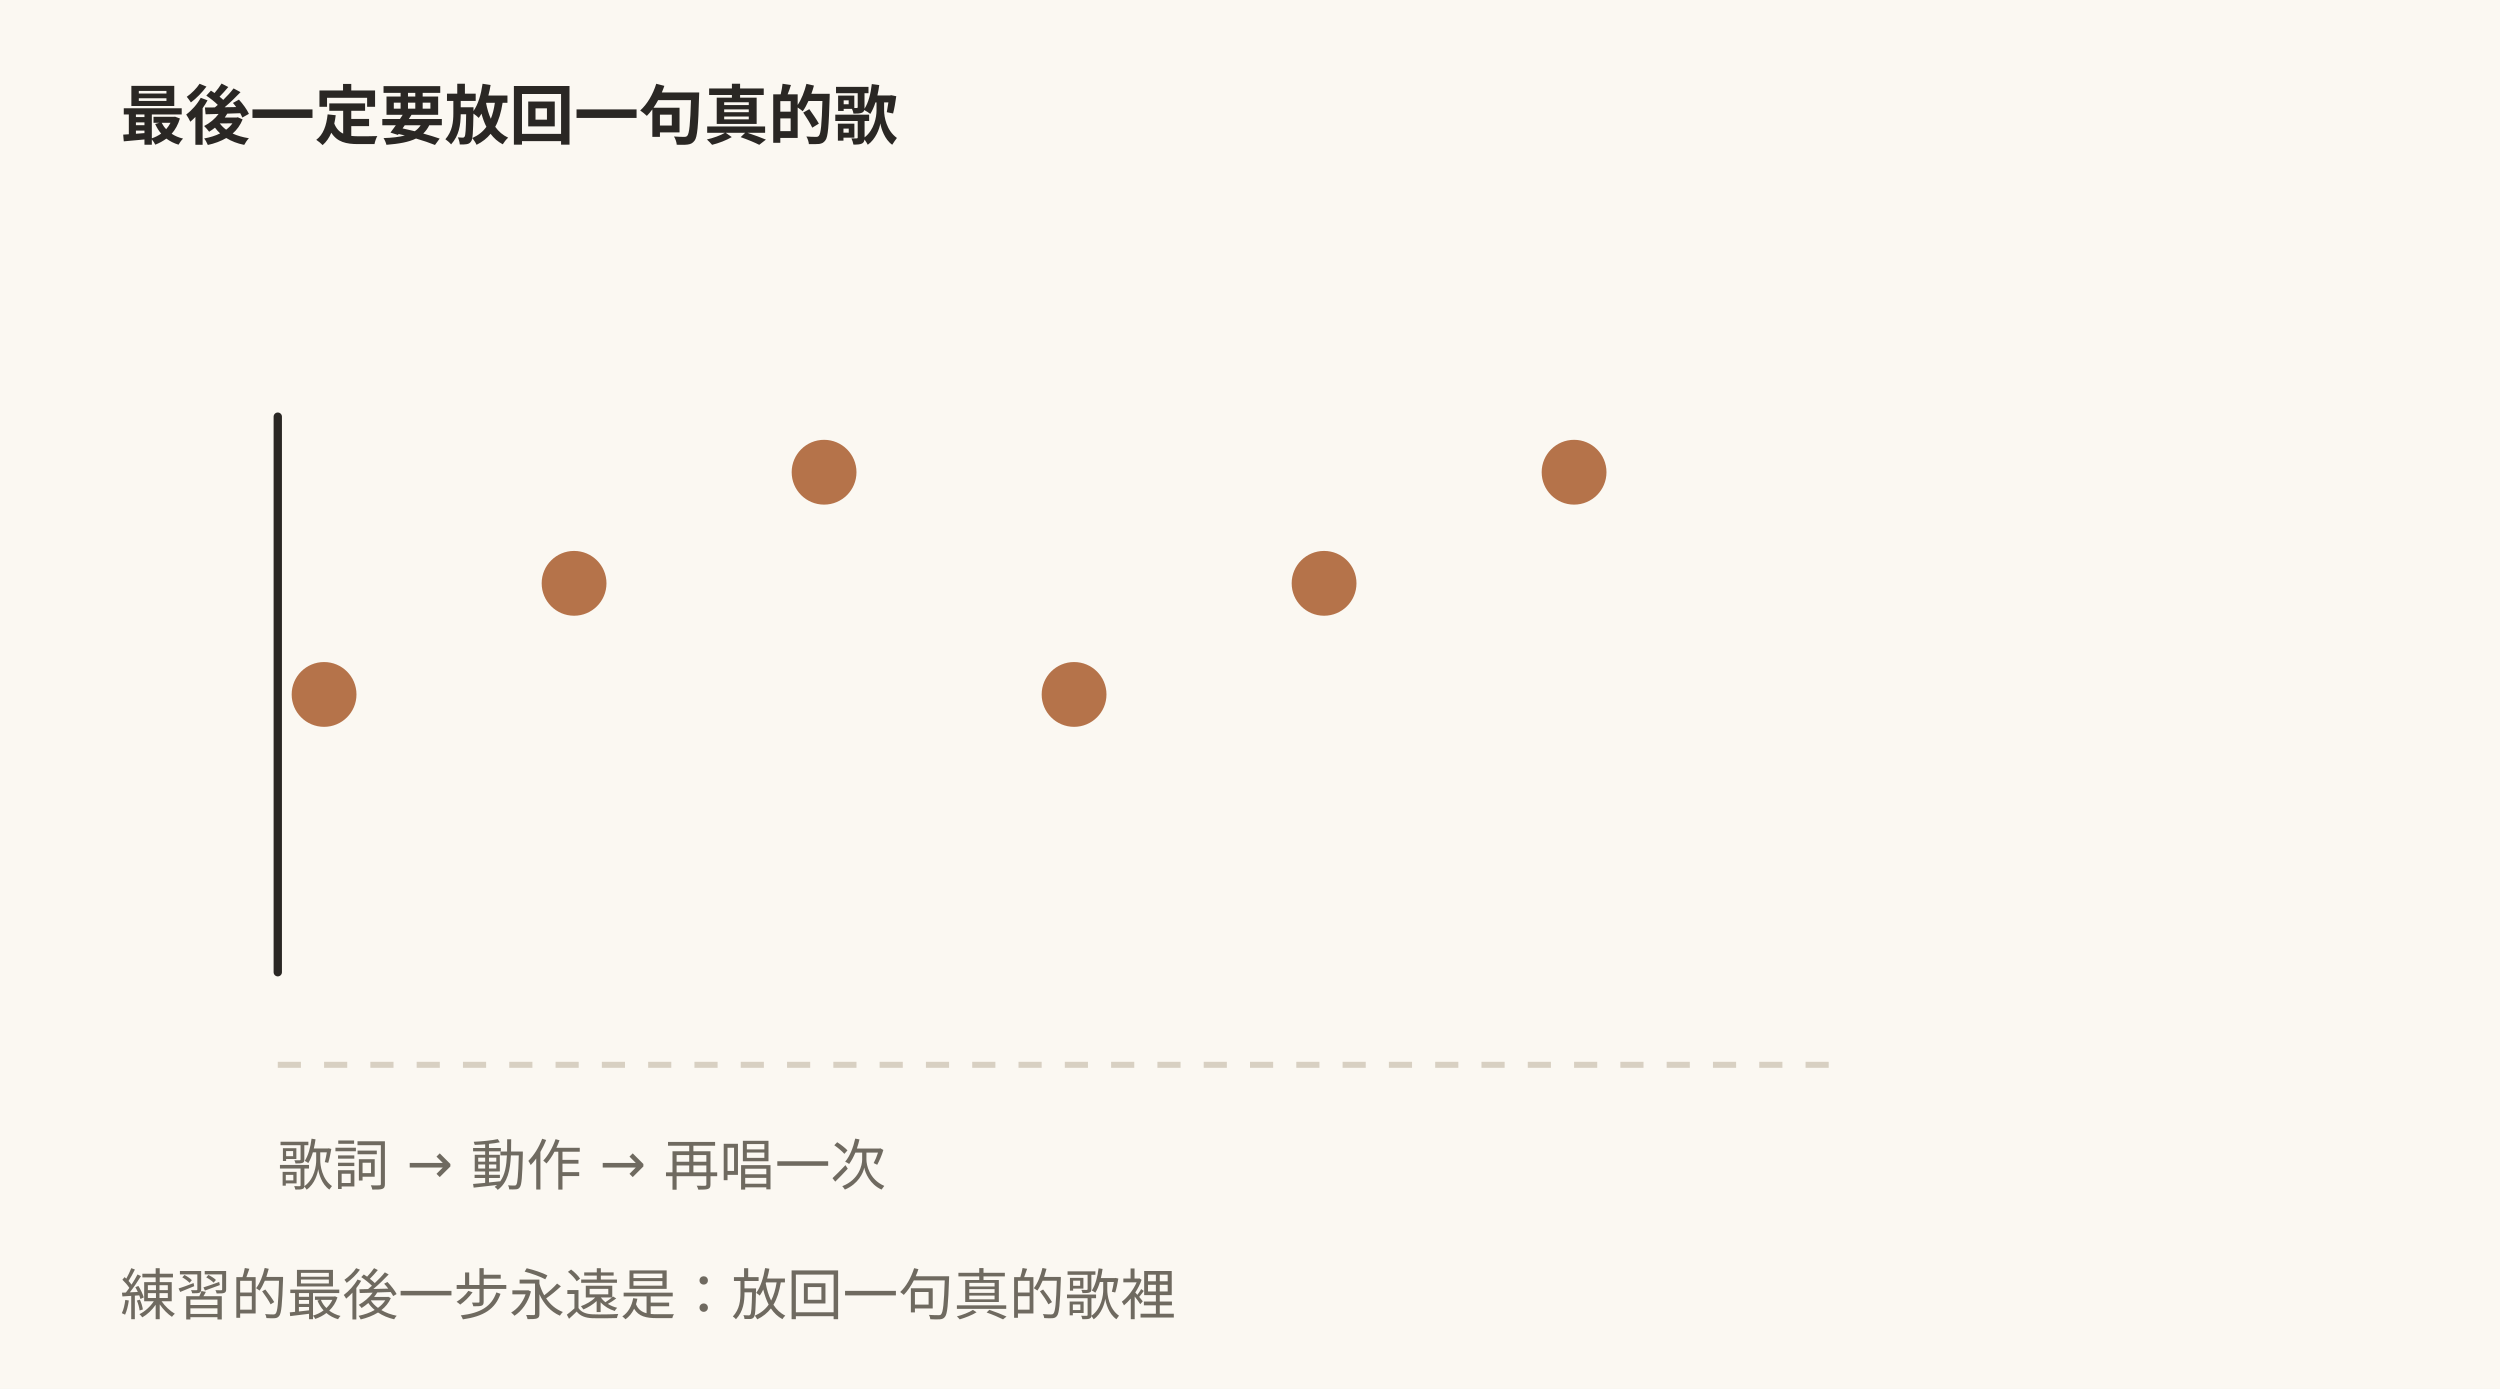
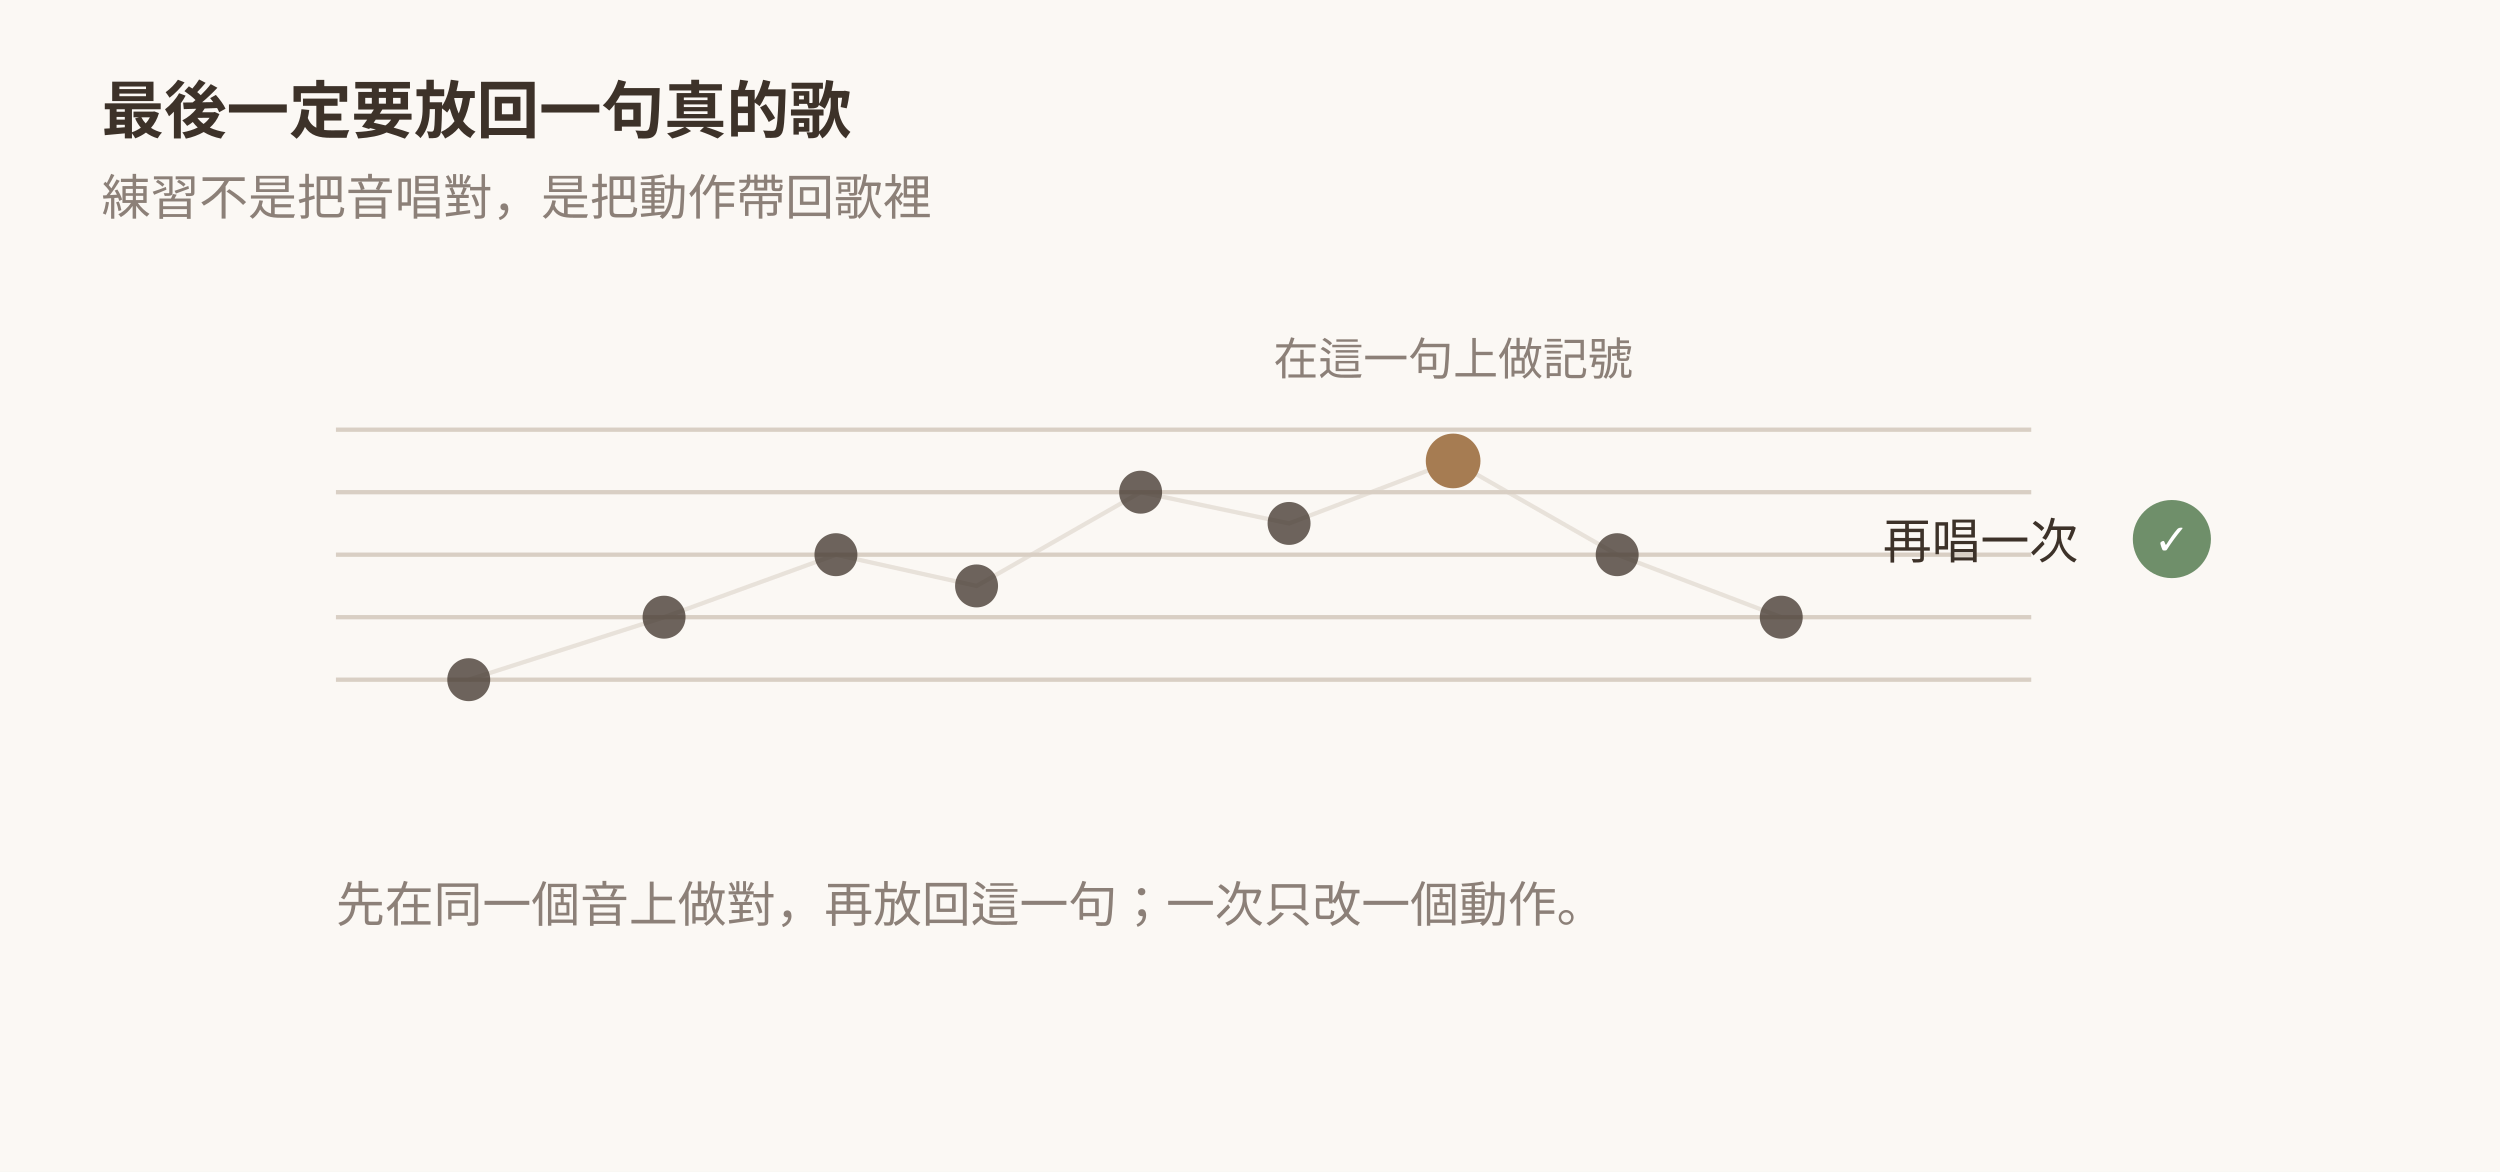
- <svg xmlns="http://www.w3.org/2000/svg" viewBox="0 0 540 300" role="img" aria-label="最後一定要放回一句真的歌">
-   <rect width="540" height="300" fill="#fbf8f2" />
+ <svg xmlns="http://www.w3.org/2000/svg" viewBox="0 0 640 300" role="img" aria-label="最後一定要放回一句真的歌">
+   <rect width="640" height="300" fill="#FBF8F4" />
  <style>
-     .out   { fill: none; stroke: #2a2724; stroke-width: 1.8; stroke-linejoin: round; stroke-linecap: round; }
-     .lead  { fill: none; stroke: #2a2724; stroke-width: .9; }
-     .dot   { fill: #2a2724; }
-     .skin  { fill: #f1e0d6; stroke: #2a2724; stroke-width: 1.8; }
-     .muc   { fill: #e2a99b; stroke: #cb8f82; stroke-width: 1.2; }
-     .muc2  { fill: #cb8f82; stroke: #2a2724; stroke-width: 1.4; }
-     .cart  { fill: #d5d5c2; stroke: #2a2724; stroke-width: 1.5; }
-     .bone  { fill: #ece6d8; stroke: #2a2724; stroke-width: 1.4; }
-     .air   { fill: #d5e5e7; stroke: #2a2724; stroke-width: 1.3; }
-     .fold  { fill: #f6f3ea; stroke: #c9c1ac; stroke-width: 1.6; }
-     .musc  { fill: #cf8f88; stroke: #2a2724; stroke-width: 1.1; }
-     .hl    { fill: #b5734a; fill-opacity: .22; stroke: #b5734a; stroke-width: 1.7; }
-     .hl2   { fill: #7d9b76; fill-opacity: .22; stroke: #7d9b76; stroke-width: 1.7; }
-     .ink   { fill: none; stroke: #2a2724; stroke-width: 1.8; stroke-linejoin: round; stroke-linecap: round; }
-     .ave   { fill: none; stroke: #b5734a; stroke-width: 2.2; stroke-linejoin: round; stroke-linecap: round; }
-     .ave2  { fill: none; stroke: #7d9b76; stroke-width: 2.2; stroke-linejoin: round; stroke-linecap: round; }
-     .thin  { fill: none; stroke: #d8d0c2; stroke-width: 1.3; stroke-dasharray: 5 5; }
-     .lbl   { font-family: 'Noto Sans TC','PingFang TC',system-ui,sans-serif; font-size: 14px; fill: #2a2724; }
-     .lbl-s { font-family: 'Noto Sans TC','PingFang TC',system-ui,sans-serif; font-size: 12px; fill: #6f6a60; }
-     .lbl-b { font-family: 'Noto Sans TC','PingFang TC',system-ui,sans-serif; font-size: 14px; fill: #2a2724; font-weight: 700; }
+     .t   { font-family: 'Noto Sans TC','PingFang TC','Microsoft JhengHei',system-ui,sans-serif; fill: #3D3229; }
+     .tb  { font-family: 'Noto Sans TC','PingFang TC','Microsoft JhengHei',system-ui,sans-serif; fill: #3D3229; font-weight: 700; }
+     .ts  { font-family: 'Noto Sans TC','PingFang TC','Microsoft JhengHei',system-ui,sans-serif; fill: #8C8078; }
+     .num { font-family: 'Noto Sans TC','PingFang TC','Microsoft JhengHei',system-ui,sans-serif; fill: #FFFFFF; font-weight: 700; font-size: 11px; }
+     .ink { fill: none; stroke: #3D3229; stroke-width: 1.6; stroke-linejoin: round; stroke-linecap: round; }
+     .thin{ fill: none; stroke: #D9CFC4; stroke-width: 1.1; }
+     .dash{ fill: none; stroke: #D9CFC4; stroke-width: 1.1; stroke-dasharray: 4 5; }
+     .lead{ fill: none; stroke: #8C8078; stroke-width: 1; }
+     .acc { fill: none; stroke: #A67C52; stroke-width: 2; stroke-linejoin: round; stroke-linecap: round; }
+     .blue{ fill: none; stroke: #6B8FBF; stroke-width: 2; stroke-linejoin: round; stroke-linecap: round; }
+     .green{ fill: none; stroke: #6F8F6A; stroke-width: 2; stroke-linejoin: round; stroke-linecap: round; }
+     .red { fill: none; stroke: #B0563F; stroke-width: 2; stroke-linejoin: round; stroke-linecap: round; }
+     .dot { fill: #3D3229; }
  </style>
-   <text class="lbl-b" x="26" y="30">最後一定要放回一句真的歌</text>
-   <path class="grid" d="M60 90 L400 90" />
-   <path class="ink" d="M60 90 L60 210" />
-   <circle cx="70" cy="150" r="7" fill="#b5734a" />
-   <circle cx="124" cy="126" r="7" fill="#b5734a" />
-   <circle cx="178" cy="102" r="7" fill="#b5734a" />
-   <circle cx="232" cy="150" r="7" fill="#b5734a" />
-   <circle cx="286" cy="126" r="7" fill="#b5734a" />
-   <circle cx="340" cy="102" r="7" fill="#b5734a" />
-   <path class="thin" d="M60 230 L400 230" />
-   <text class="lbl-s" x="60" y="256">歌詞 → 動作 → 再唱一次</text>
-   <text class="lbl-s" x="26" y="284">練習的最後一步永遠是：放回一句真的歌裡</text>
+   <text x="26" y="34" class="tb" font-size="16">最後一定要放回一句真的歌</text>
+   <text x="26" y="55" class="ts" font-size="12.5">練習不是把音唱對，是把動作帶回歌裡</text>
+   <path d="M86 110 L520 110" class="thin" stroke-width=".9" />
+   <path d="M86 126 L520 126" class="thin" stroke-width=".9" />
+   <path d="M86 142 L520 142" class="thin" stroke-width=".9" />
+   <path d="M86 158 L520 158" class="thin" stroke-width=".9" />
+   <path d="M86 174 L520 174" class="thin" stroke-width=".9" />
+   <path d="M120 174 L170 158 L214 142 L250 150 L292 126 L330 134 L372 118 L414 142 L456 158" class="thin" stroke="#A67C52" stroke-width="1.6" opacity="0.55" />
+   <circle cx="120" cy="174" r="5.5" fill="#3D3229" opacity="0.75" />
+   <circle cx="170" cy="158" r="5.5" fill="#3D3229" opacity="0.75" />
+   <circle cx="214" cy="142" r="5.5" fill="#3D3229" opacity="0.75" />
+   <circle cx="250" cy="150" r="5.5" fill="#3D3229" opacity="0.75" />
+   <circle cx="292" cy="126" r="5.5" fill="#3D3229" opacity="0.75" />
+   <circle cx="330" cy="134" r="5.5" fill="#3D3229" opacity="0.75" />
+   <circle cx="372" cy="118" r="7" fill="#A67C52" opacity="1" />
+   <circle cx="414" cy="142" r="5.5" fill="#3D3229" opacity="0.75" />
+   <circle cx="456" cy="158" r="5.5" fill="#3D3229" opacity="0.75" />
+   <text x="372" y="96" class="ts" font-size="11.5" text-anchor="middle" fill="#A67C52">在這一句上做記號</text>
+   <circle cx="556" cy="138" r="10" fill="#6F8F6A" />
+   <text x="556" y="142" text-anchor="middle" class="num">✓</text>
+   <text x="532" y="143" class="t" font-size="12.5" text-anchor="end">再唱一次</text>
+   <text x="86" y="236" class="ts" font-size="12.5">先在同一個音上做對，再放回這一句；一次只改一個動作。</text>
</svg>
